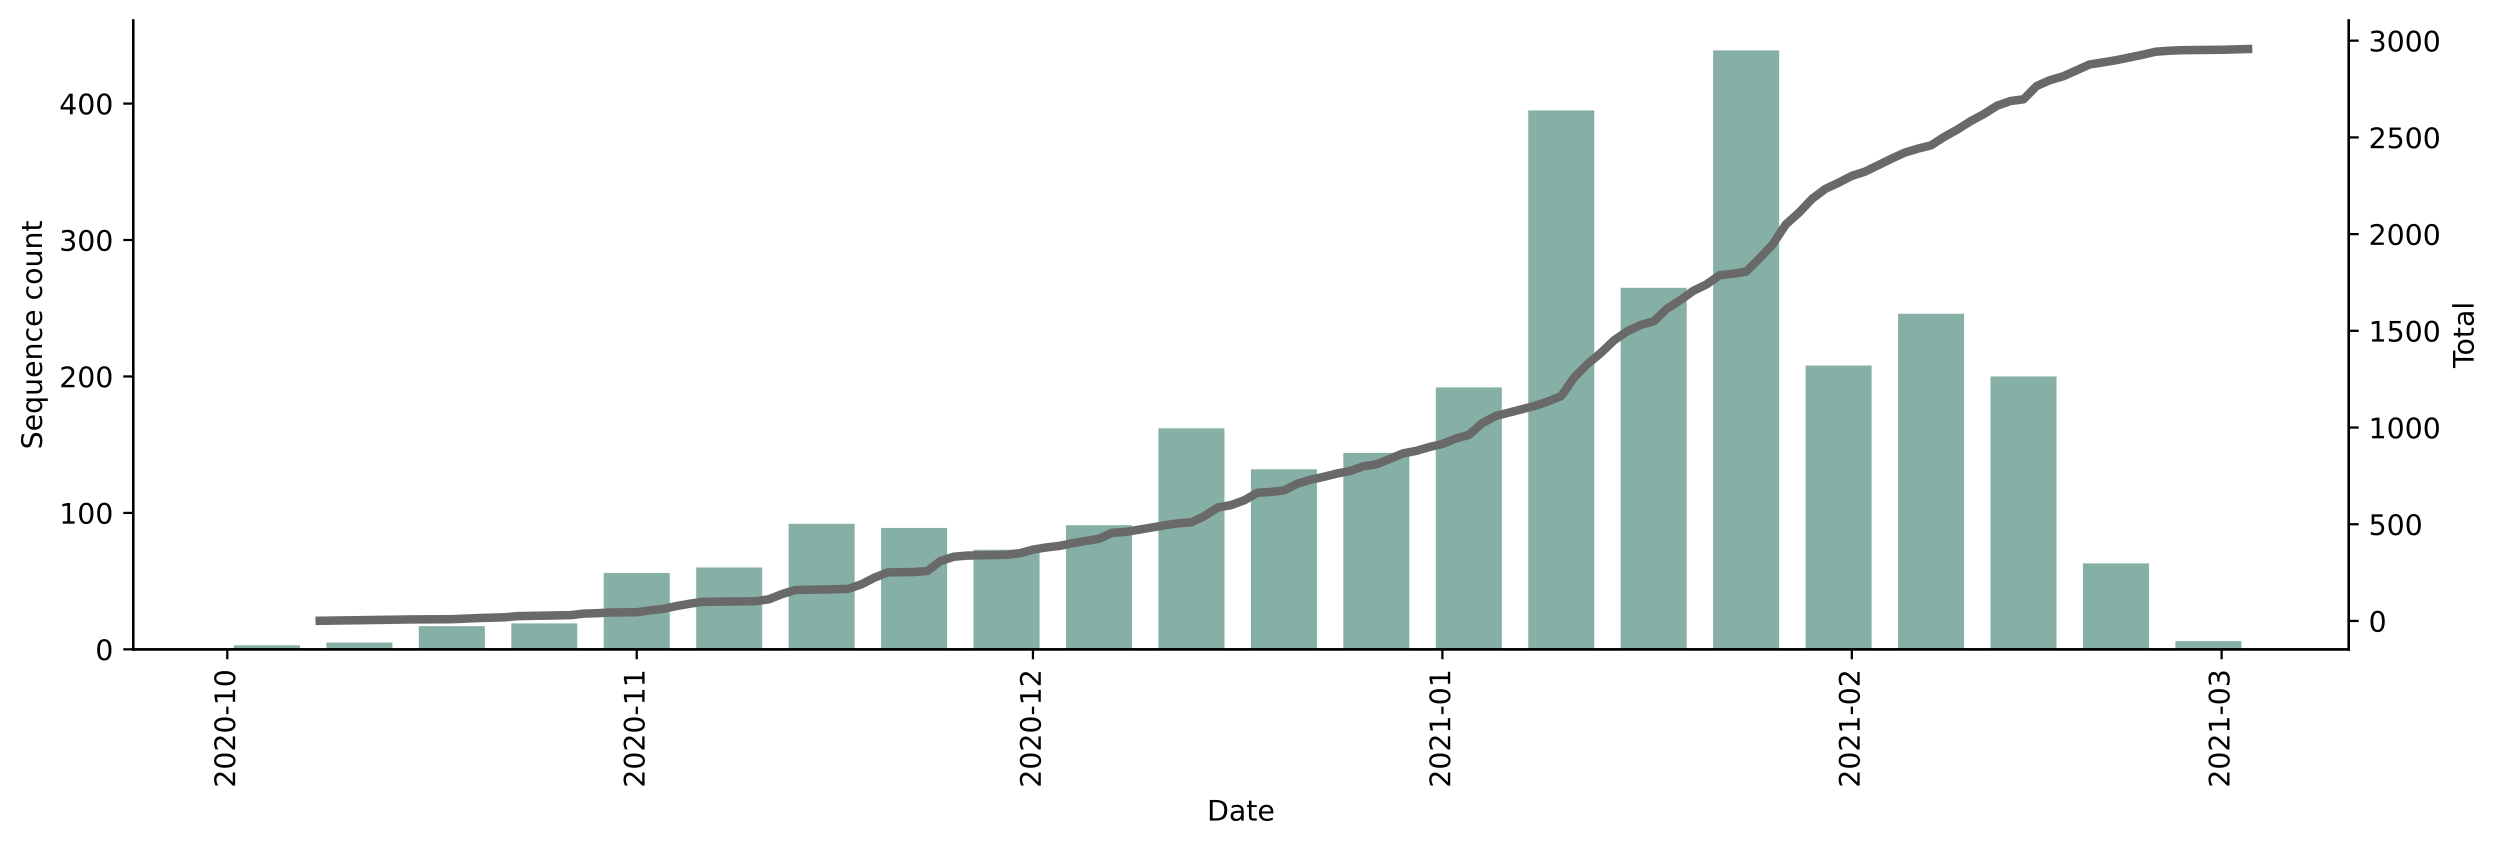
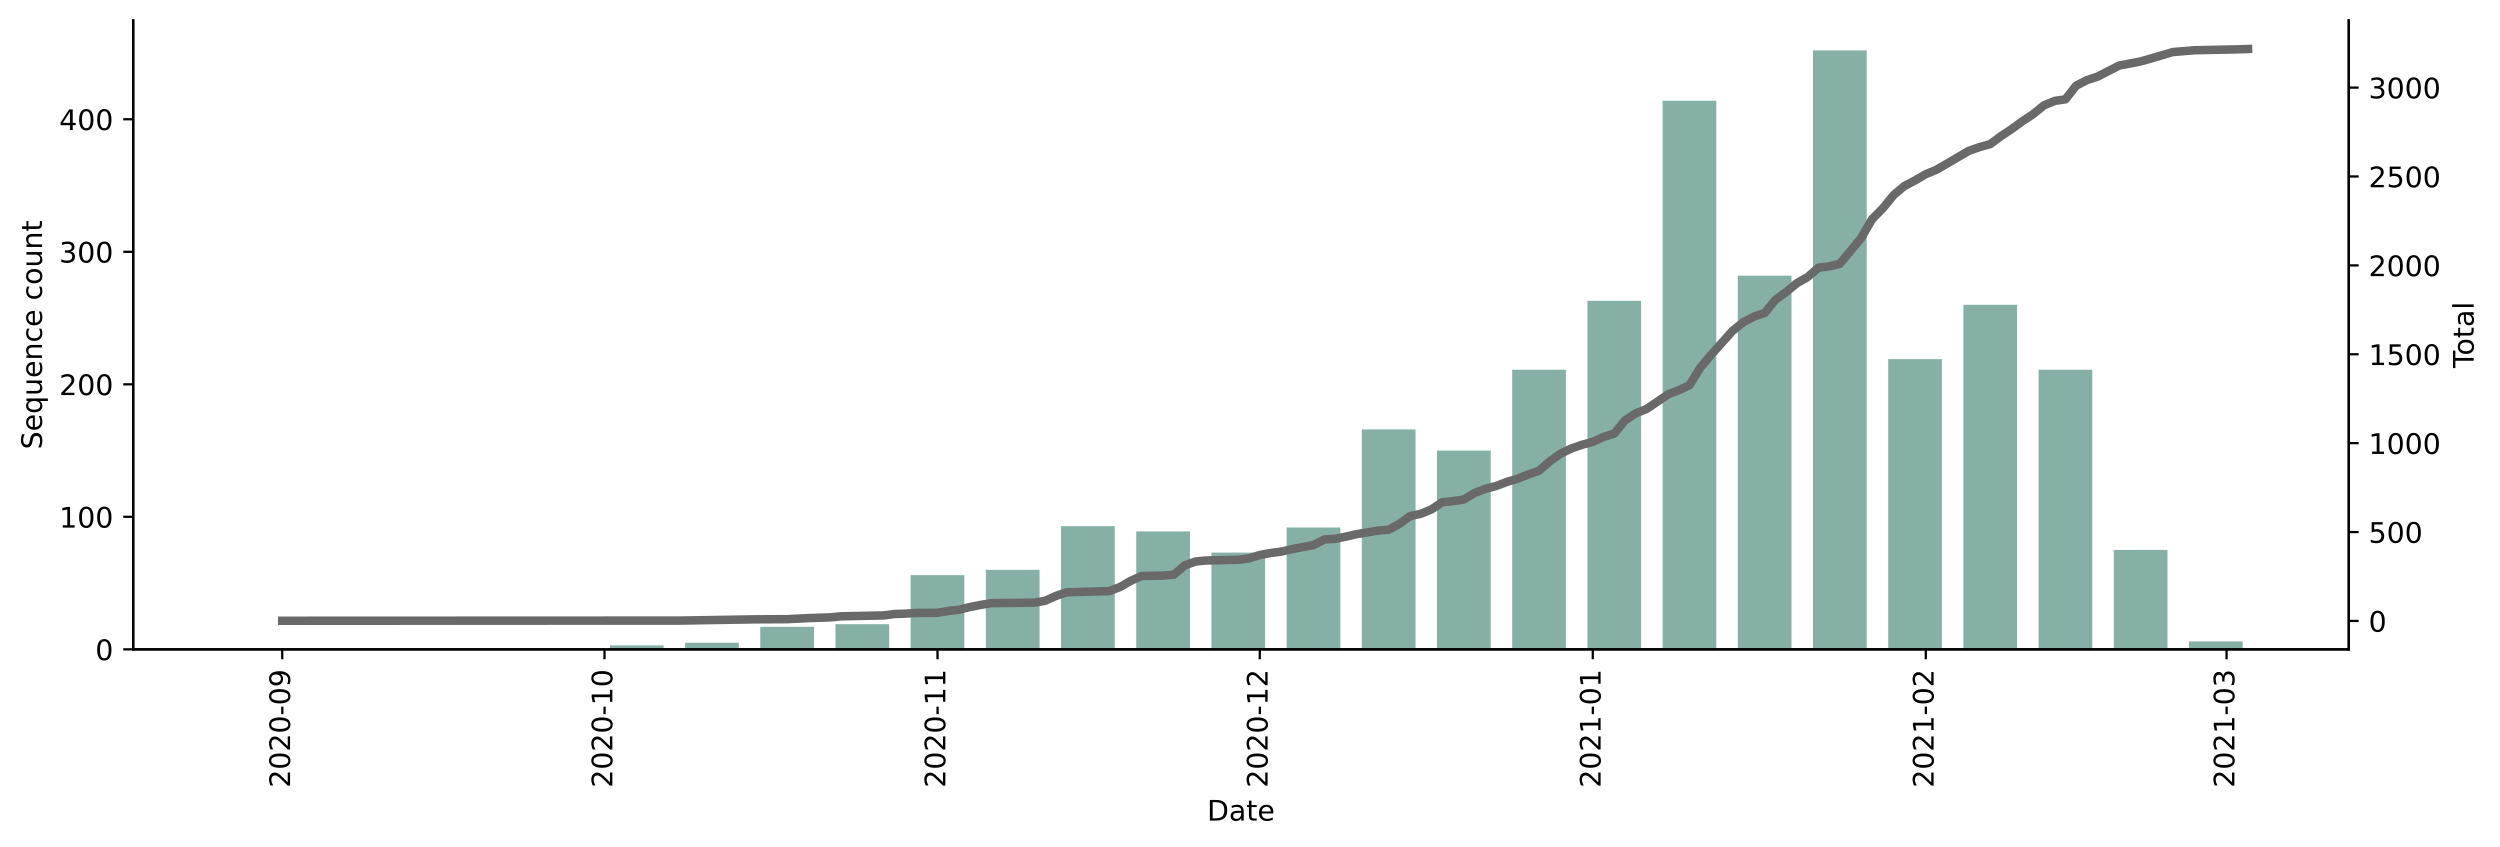
<svg xmlns="http://www.w3.org/2000/svg" xmlns:xlink="http://www.w3.org/1999/xlink" height="298.621pt" version="1.1" viewBox="0 0 881.494 298.621" width="881.494pt">
  <defs>
    <style type="text/css">*{stroke-linecap:butt;stroke-linejoin:round;}</style>
  </defs>
  <g id="figure_1">
    <g id="patch_1">
      <path d="M 0 298.621  L 881.494 298.621  L 881.494 0  L 0 0  z " style="fill:#ffffff;" />
    </g>
    <g id="axes_1">
      <g id="patch_2">
        <path d="M 46.966 228.96  L 828.166 228.96  L 828.166 7.2  L 46.966 7.2  z " style="fill:#ffffff;" />
      </g>
      <g id="patch_3">
-         <path clip-path="url(#p2cea26dd9b)" d="M 82.475 228.96  L 105.759 228.96  L 105.759 227.517  L 82.475 227.517  z " style="fill:#86b0a6;" />
+         <path clip-path="url(#pfc29517800)" d="M 82.475 228.96  L 101.413 228.96  L 101.413 228.493  L 82.475 228.493  z " style="fill:#86b0a6;" />
      </g>
      <g id="patch_4">
-         <path clip-path="url(#p2cea26dd9b)" d="M 115.073 228.96  L 138.358 228.96  L 138.358 226.555  L 115.073 226.555  z " style="fill:#86b0a6;" />
+         <path clip-path="url(#pfc29517800)" d="M 215.042 228.96  L 233.98 228.96  L 233.98 227.558  L 215.042 227.558  z " style="fill:#86b0a6;" />
      </g>
      <g id="patch_5">
-         <path clip-path="url(#p2cea26dd9b)" d="M 147.672 228.96  L 170.956 228.96  L 170.956 220.781  L 147.672 220.781  z " style="fill:#86b0a6;" />
+         <path clip-path="url(#pfc29517800)" d="M 241.555 228.96  L 260.494 228.96  L 260.494 226.624  L 241.555 226.624  z " style="fill:#86b0a6;" />
      </g>
      <g id="patch_6">
-         <path clip-path="url(#p2cea26dd9b)" d="M 180.27 228.96  L 203.555 228.96  L 203.555 219.819  L 180.27 219.819  z " style="fill:#86b0a6;" />
+         <path clip-path="url(#pfc29517800)" d="M 268.069 228.96  L 287.007 228.96  L 287.007 221.017  L 268.069 221.017  z " style="fill:#86b0a6;" />
      </g>
      <g id="patch_7">
-         <path clip-path="url(#p2cea26dd9b)" d="M 212.869 228.96  L 236.153 228.96  L 236.153 202.019  L 212.869 202.019  z " style="fill:#86b0a6;" />
+         <path clip-path="url(#pfc29517800)" d="M 294.582 228.96  L 313.521 228.96  L 313.521 220.082  L 294.582 220.082  z " style="fill:#86b0a6;" />
      </g>
      <g id="patch_8">
-         <path clip-path="url(#p2cea26dd9b)" d="M 245.467 228.96  L 268.752 228.96  L 268.752 200.094  L 245.467 200.094  z " style="fill:#86b0a6;" />
+         <path clip-path="url(#pfc29517800)" d="M 321.096 228.96  L 340.034 228.96  L 340.034 202.794  L 321.096 202.794  z " style="fill:#86b0a6;" />
      </g>
      <g id="patch_9">
-         <path clip-path="url(#p2cea26dd9b)" d="M 278.066 228.96  L 301.35 228.96  L 301.35 184.699  L 278.066 184.699  z " style="fill:#86b0a6;" />
+         <path clip-path="url(#pfc29517800)" d="M 347.609 228.96  L 366.547 228.96  L 366.547 200.925  L 347.609 200.925  z " style="fill:#86b0a6;" />
      </g>
      <g id="patch_10">
-         <path clip-path="url(#p2cea26dd9b)" d="M 310.664 228.96  L 333.949 228.96  L 333.949 186.143  L 310.664 186.143  z " style="fill:#86b0a6;" />
+         <path clip-path="url(#pfc29517800)" d="M 374.123 228.96  L 393.061 228.96  L 393.061 185.505  L 374.123 185.505  z " style="fill:#86b0a6;" />
      </g>
      <g id="patch_11">
-         <path clip-path="url(#p2cea26dd9b)" d="M 343.263 228.96  L 366.547 228.96  L 366.547 193.84  L 343.263 193.84  z " style="fill:#86b0a6;" />
+         <path clip-path="url(#pfc29517800)" d="M 400.636 228.96  L 419.574 228.96  L 419.574 187.374  L 400.636 187.374  z " style="fill:#86b0a6;" />
      </g>
      <g id="patch_12">
-         <path clip-path="url(#p2cea26dd9b)" d="M 375.861 228.96  L 399.146 228.96  L 399.146 185.181  L 375.861 185.181  z " style="fill:#86b0a6;" />
+         <path clip-path="url(#pfc29517800)" d="M 427.15 228.96  L 446.088 228.96  L 446.088 194.85  L 427.15 194.85  z " style="fill:#86b0a6;" />
      </g>
      <g id="patch_13">
-         <path clip-path="url(#p2cea26dd9b)" d="M 408.46 228.96  L 431.744 228.96  L 431.744 151.023  L 408.46 151.023  z " style="fill:#86b0a6;" />
+         <path clip-path="url(#pfc29517800)" d="M 453.663 228.96  L 472.601 228.96  L 472.601 185.972  L 453.663 185.972  z " style="fill:#86b0a6;" />
      </g>
      <g id="patch_14">
-         <path clip-path="url(#p2cea26dd9b)" d="M 441.058 228.96  L 464.343 228.96  L 464.343 165.456  L 441.058 165.456  z " style="fill:#86b0a6;" />
+         <path clip-path="url(#pfc29517800)" d="M 480.177 228.96  L 499.115 228.96  L 499.115 151.395  L 480.177 151.395  z " style="fill:#86b0a6;" />
      </g>
      <g id="patch_15">
-         <path clip-path="url(#p2cea26dd9b)" d="M 473.657 228.96  L 496.941 228.96  L 496.941 159.683  L 473.657 159.683  z " style="fill:#86b0a6;" />
+         <path clip-path="url(#pfc29517800)" d="M 506.69 228.96  L 525.628 228.96  L 525.628 158.872  L 506.69 158.872  z " style="fill:#86b0a6;" />
      </g>
      <g id="patch_16">
-         <path clip-path="url(#p2cea26dd9b)" d="M 506.255 228.96  L 529.54 228.96  L 529.54 136.59  L 506.255 136.59  z " style="fill:#86b0a6;" />
+         <path clip-path="url(#pfc29517800)" d="M 533.203 228.96  L 552.142 228.96  L 552.142 130.369  L 533.203 130.369  z " style="fill:#86b0a6;" />
      </g>
      <g id="patch_17">
-         <path clip-path="url(#p2cea26dd9b)" d="M 538.854 228.96  L 562.139 228.96  L 562.139 38.928  L 538.854 38.928  z " style="fill:#86b0a6;" />
+         <path clip-path="url(#pfc29517800)" d="M 559.717 228.96  L 578.655 228.96  L 578.655 106.072  L 559.717 106.072  z " style="fill:#86b0a6;" />
      </g>
      <g id="patch_18">
-         <path clip-path="url(#p2cea26dd9b)" d="M 571.452 228.96  L 594.737 228.96  L 594.737 101.47  L 571.452 101.47  z " style="fill:#86b0a6;" />
+         <path clip-path="url(#pfc29517800)" d="M 586.23 228.96  L 605.169 228.96  L 605.169 35.516  L 586.23 35.516  z " style="fill:#86b0a6;" />
      </g>
      <g id="patch_19">
-         <path clip-path="url(#p2cea26dd9b)" d="M 604.051 228.96  L 627.336 228.96  L 627.336 17.76  L 604.051 17.76  z " style="fill:#86b0a6;" />
+         <path clip-path="url(#pfc29517800)" d="M 612.744 228.96  L 631.682 228.96  L 631.682 97.194  L 612.744 97.194  z " style="fill:#86b0a6;" />
      </g>
      <g id="patch_20">
-         <path clip-path="url(#p2cea26dd9b)" d="M 636.649 228.96  L 659.934 228.96  L 659.934 128.893  L 636.649 128.893  z " style="fill:#86b0a6;" />
+         <path clip-path="url(#pfc29517800)" d="M 639.257 228.96  L 658.195 228.96  L 658.195 17.76  L 639.257 17.76  z " style="fill:#86b0a6;" />
      </g>
      <g id="patch_21">
-         <path clip-path="url(#p2cea26dd9b)" d="M 669.248 228.96  L 692.533 228.96  L 692.533 110.611  L 669.248 110.611  z " style="fill:#86b0a6;" />
+         <path clip-path="url(#pfc29517800)" d="M 665.771 228.96  L 684.709 228.96  L 684.709 126.631  L 665.771 126.631  z " style="fill:#86b0a6;" />
      </g>
      <g id="patch_22">
-         <path clip-path="url(#p2cea26dd9b)" d="M 701.846 228.96  L 725.131 228.96  L 725.131 132.741  L 701.846 132.741  z " style="fill:#86b0a6;" />
+         <path clip-path="url(#pfc29517800)" d="M 692.284 228.96  L 711.222 228.96  L 711.222 107.473  L 692.284 107.473  z " style="fill:#86b0a6;" />
      </g>
      <g id="patch_23">
-         <path clip-path="url(#p2cea26dd9b)" d="M 734.445 228.96  L 757.73 228.96  L 757.73 198.651  L 734.445 198.651  z " style="fill:#86b0a6;" />
+         <path clip-path="url(#pfc29517800)" d="M 718.798 228.96  L 737.736 228.96  L 737.736 130.369  L 718.798 130.369  z " style="fill:#86b0a6;" />
      </g>
      <g id="patch_24">
-         <path clip-path="url(#p2cea26dd9b)" d="M 767.043 228.96  L 790.328 228.96  L 790.328 226.073  L 767.043 226.073  z " style="fill:#86b0a6;" />
+         <path clip-path="url(#pfc29517800)" d="M 745.311 228.96  L 764.249 228.96  L 764.249 193.916  L 745.311 193.916  z " style="fill:#86b0a6;" />
+       </g>
+       <g id="patch_25">
+         <path clip-path="url(#pfc29517800)" d="M 771.825 228.96  L 790.763 228.96  L 790.763 226.156  L 771.825 226.156  z " style="fill:#86b0a6;" />
      </g>
      <g id="matplotlib.axis_1">
        <g id="xtick_1">
          <g id="line2d_1">
            <defs>
-               <path d="M 0 0  L 0 3.5  " id="m296ecd35cb" style="stroke:#000000;stroke-width:0.8;" />
-             </defs>
-             <g>
-               <use style="stroke:#000000;stroke-width:0.8;" x="80.146" xlink:href="#m296ecd35cb" y="228.96" />
+               <path d="M 0 0  L 0 3.5  " id="ma2f8e80aa5" style="stroke:#000000;stroke-width:0.8;" />
+             </defs>
+             <g>
+               <use style="stroke:#000000;stroke-width:0.8;" x="99.519" xlink:href="#ma2f8e80aa5" y="228.96" />
            </g>
          </g>
          <g id="text_1">
-             <g transform="translate(82.90563 277.7428)rotate(-90)scale(0.1 -0.1)">
+             <g transform="translate(102.2785 277.7428)rotate(-90)scale(0.1 -0.1)">
              <defs>
                <path d="M 19.188 8.297  L 53.609 8.297  L 53.609 0  L 7.328 0  L 7.328 8.297  Q 12.938 14.109 22.625 23.891  Q 32.328 33.688 34.812 36.531  Q 39.547 41.844 41.422 45.531  Q 43.312 49.219 43.312 52.781  Q 43.312 58.594 39.234 62.25  Q 35.156 65.922 28.609 65.922  Q 23.969 65.922 18.812 64.312  Q 13.672 62.703 7.812 59.422  L 7.812 69.391  Q 13.766 71.781 18.938 73  Q 24.125 74.219 28.422 74.219  Q 39.75 74.219 46.484 68.547  Q 53.219 62.891 53.219 53.422  Q 53.219 48.922 51.531 44.891  Q 49.859 40.875 45.406 35.406  Q 44.188 33.984 37.641 27.219  Q 31.109 20.453 19.188 8.297  z " id="DejaVuSans-50" />
                <path d="M 31.781 66.406  Q 24.172 66.406 20.328 58.906  Q 16.5 51.422 16.5 36.375  Q 16.5 21.391 20.328 13.891  Q 24.172 6.391 31.781 6.391  Q 39.453 6.391 43.281 13.891  Q 47.125 21.391 47.125 36.375  Q 47.125 51.422 43.281 58.906  Q 39.453 66.406 31.781 66.406  z M 31.781 74.219  Q 44.047 74.219 50.516 64.516  Q 56.984 54.828 56.984 36.375  Q 56.984 17.969 50.516 8.266  Q 44.047 -1.422 31.781 -1.422  Q 19.531 -1.422 13.062 8.266  Q 6.594 17.969 6.594 36.375  Q 6.594 54.828 13.062 64.516  Q 19.531 74.219 31.781 74.219  z " id="DejaVuSans-48" />
                <path d="M 4.891 31.391  L 31.203 31.391  L 31.203 23.391  L 4.891 23.391  z " id="DejaVuSans-45" />
+                 <path d="M 10.984 1.516  L 10.984 10.5  Q 14.703 8.734 18.5 7.812  Q 22.312 6.891 25.984 6.891  Q 35.75 6.891 40.891 13.453  Q 46.047 20.016 46.781 33.406  Q 43.953 29.203 39.594 26.953  Q 35.25 24.703 29.984 24.703  Q 19.047 24.703 12.672 31.312  Q 6.297 37.938 6.297 49.422  Q 6.297 60.641 12.938 67.422  Q 19.578 74.219 30.609 74.219  Q 43.266 74.219 49.922 64.516  Q 56.594 54.828 56.594 36.375  Q 56.594 19.141 48.406 8.859  Q 40.234 -1.422 26.422 -1.422  Q 22.703 -1.422 18.891 -0.688  Q 15.094 0.047 10.984 1.516  z M 30.609 32.422  Q 37.25 32.422 41.125 36.953  Q 45.016 41.5 45.016 49.422  Q 45.016 57.281 41.125 61.844  Q 37.25 66.406 30.609 66.406  Q 23.969 66.406 20.094 61.844  Q 16.219 57.281 16.219 49.422  Q 16.219 41.5 20.094 36.953  Q 23.969 32.422 30.609 32.422  z " id="DejaVuSans-57" />
+               </defs>
+               <use xlink:href="#DejaVuSans-50" />
+               <use x="63.623" xlink:href="#DejaVuSans-48" />
+               <use x="127.246" xlink:href="#DejaVuSans-50" />
+               <use x="190.869" xlink:href="#DejaVuSans-48" />
+               <use x="254.492" xlink:href="#DejaVuSans-45" />
+               <use x="290.576" xlink:href="#DejaVuSans-48" />
+               <use x="354.199" xlink:href="#DejaVuSans-57" />
+             </g>
+           </g>
+         </g>
+         <g id="xtick_2">
+           <g id="line2d_2">
+             <g>
+               <use style="stroke:#000000;stroke-width:0.8;" x="213.148" xlink:href="#ma2f8e80aa5" y="228.96" />
+             </g>
+           </g>
+           <g id="text_2">
+             <g transform="translate(215.9075 277.7428)rotate(-90)scale(0.1 -0.1)">
+               <defs>
                <path d="M 12.406 8.297  L 28.516 8.297  L 28.516 63.922  L 10.984 60.406  L 10.984 69.391  L 28.422 72.906  L 38.281 72.906  L 38.281 8.297  L 54.391 8.297  L 54.391 0  L 12.406 0  z " id="DejaVuSans-49" />
              </defs>
              <use xlink:href="#DejaVuSans-50" />
              <use x="63.623" xlink:href="#DejaVuSans-48" />
              <use x="127.246" xlink:href="#DejaVuSans-50" />
              <use x="190.869" xlink:href="#DejaVuSans-48" />
              <use x="254.492" xlink:href="#DejaVuSans-45" />
              <use x="290.576" xlink:href="#DejaVuSans-49" />
              <use x="354.199" xlink:href="#DejaVuSans-48" />
            </g>
          </g>
        </g>
-         <g id="xtick_2">
-           <g id="line2d_2">
-             <g>
-               <use style="stroke:#000000;stroke-width:0.8;" x="224.511" xlink:href="#m296ecd35cb" y="228.96" />
-             </g>
-           </g>
-           <g id="text_2">
-             <g transform="translate(227.2705 277.7428)rotate(-90)scale(0.1 -0.1)">
+         <g id="xtick_3">
+           <g id="line2d_3">
+             <g>
+               <use style="stroke:#000000;stroke-width:0.8;" x="330.565" xlink:href="#ma2f8e80aa5" y="228.96" />
+             </g>
+           </g>
+           <g id="text_3">
+             <g transform="translate(333.3243 277.7428)rotate(-90)scale(0.1 -0.1)">
              <use xlink:href="#DejaVuSans-50" />
              <use x="63.623" xlink:href="#DejaVuSans-48" />
              <use x="127.246" xlink:href="#DejaVuSans-50" />
              <use x="190.869" xlink:href="#DejaVuSans-48" />
              <use x="254.492" xlink:href="#DejaVuSans-45" />
              <use x="290.576" xlink:href="#DejaVuSans-49" />
              <use x="354.199" xlink:href="#DejaVuSans-49" />
            </g>
          </g>
        </g>
-         <g id="xtick_3">
-           <g id="line2d_3">
-             <g>
-               <use style="stroke:#000000;stroke-width:0.8;" x="364.219" xlink:href="#m296ecd35cb" y="228.96" />
-             </g>
-           </g>
-           <g id="text_3">
-             <g transform="translate(366.9784 277.7428)rotate(-90)scale(0.1 -0.1)">
+         <g id="xtick_4">
+           <g id="line2d_4">
+             <g>
+               <use style="stroke:#000000;stroke-width:0.8;" x="444.194" xlink:href="#ma2f8e80aa5" y="228.96" />
+             </g>
+           </g>
+           <g id="text_4">
+             <g transform="translate(446.9534 277.7428)rotate(-90)scale(0.1 -0.1)">
              <use xlink:href="#DejaVuSans-50" />
              <use x="63.623" xlink:href="#DejaVuSans-48" />
              <use x="127.246" xlink:href="#DejaVuSans-50" />
              <use x="190.869" xlink:href="#DejaVuSans-48" />
              <use x="254.492" xlink:href="#DejaVuSans-45" />
              <use x="290.576" xlink:href="#DejaVuSans-49" />
              <use x="354.199" xlink:href="#DejaVuSans-50" />
            </g>
          </g>
        </g>
-         <g id="xtick_4">
-           <g id="line2d_4">
-             <g>
-               <use style="stroke:#000000;stroke-width:0.8;" x="508.584" xlink:href="#m296ecd35cb" y="228.96" />
-             </g>
-           </g>
-           <g id="text_4">
-             <g transform="translate(511.3432 277.7428)rotate(-90)scale(0.1 -0.1)">
+         <g id="xtick_5">
+           <g id="line2d_5">
+             <g>
+               <use style="stroke:#000000;stroke-width:0.8;" x="561.611" xlink:href="#ma2f8e80aa5" y="228.96" />
+             </g>
+           </g>
+           <g id="text_5">
+             <g transform="translate(564.3701 277.7428)rotate(-90)scale(0.1 -0.1)">
              <use xlink:href="#DejaVuSans-50" />
              <use x="63.623" xlink:href="#DejaVuSans-48" />
              <use x="127.246" xlink:href="#DejaVuSans-50" />
              <use x="190.869" xlink:href="#DejaVuSans-49" />
              <use x="254.492" xlink:href="#DejaVuSans-45" />
              <use x="290.576" xlink:href="#DejaVuSans-48" />
              <use x="354.199" xlink:href="#DejaVuSans-49" />
            </g>
          </g>
        </g>
-         <g id="xtick_5">
-           <g id="line2d_5">
-             <g>
-               <use style="stroke:#000000;stroke-width:0.8;" x="652.949" xlink:href="#m296ecd35cb" y="228.96" />
-             </g>
-           </g>
-           <g id="text_5">
-             <g transform="translate(655.708 277.7428)rotate(-90)scale(0.1 -0.1)">
+         <g id="xtick_6">
+           <g id="line2d_6">
+             <g>
+               <use style="stroke:#000000;stroke-width:0.8;" x="679.027" xlink:href="#ma2f8e80aa5" y="228.96" />
+             </g>
+           </g>
+           <g id="text_6">
+             <g transform="translate(681.7868 277.7428)rotate(-90)scale(0.1 -0.1)">
              <use xlink:href="#DejaVuSans-50" />
              <use x="63.623" xlink:href="#DejaVuSans-48" />
              <use x="127.246" xlink:href="#DejaVuSans-50" />
              <use x="190.869" xlink:href="#DejaVuSans-49" />
              <use x="254.492" xlink:href="#DejaVuSans-45" />
              <use x="290.576" xlink:href="#DejaVuSans-48" />
              <use x="354.199" xlink:href="#DejaVuSans-50" />
            </g>
          </g>
        </g>
-         <g id="xtick_6">
-           <g id="line2d_6">
-             <g>
-               <use style="stroke:#000000;stroke-width:0.8;" x="783.343" xlink:href="#m296ecd35cb" y="228.96" />
-             </g>
-           </g>
-           <g id="text_6">
-             <g transform="translate(786.102 277.7428)rotate(-90)scale(0.1 -0.1)">
+         <g id="xtick_7">
+           <g id="line2d_7">
+             <g>
+               <use style="stroke:#000000;stroke-width:0.8;" x="785.081" xlink:href="#ma2f8e80aa5" y="228.96" />
+             </g>
+           </g>
+           <g id="text_7">
+             <g transform="translate(787.8406 277.7428)rotate(-90)scale(0.1 -0.1)">
              <defs>
                <path d="M 40.578 39.312  Q 47.656 37.797 51.625 33  Q 55.609 28.219 55.609 21.188  Q 55.609 10.406 48.188 4.484  Q 40.766 -1.422 27.094 -1.422  Q 22.516 -1.422 17.656 -0.516  Q 12.797 0.391 7.625 2.203  L 7.625 11.719  Q 11.719 9.328 16.594 8.109  Q 21.484 6.891 26.812 6.891  Q 36.078 6.891 40.938 10.547  Q 45.797 14.203 45.797 21.188  Q 45.797 27.641 41.281 31.266  Q 36.766 34.906 28.719 34.906  L 20.219 34.906  L 20.219 43.016  L 29.109 43.016  Q 36.375 43.016 40.234 45.922  Q 44.094 48.828 44.094 54.297  Q 44.094 59.906 40.109 62.906  Q 36.141 65.922 28.719 65.922  Q 24.656 65.922 20.016 65.031  Q 15.375 64.156 9.812 62.312  L 9.812 71.094  Q 15.438 72.656 20.344 73.438  Q 25.25 74.219 29.594 74.219  Q 40.828 74.219 47.359 69.109  Q 53.906 64.016 53.906 55.328  Q 53.906 49.266 50.438 45.094  Q 46.969 40.922 40.578 39.312  z " id="DejaVuSans-51" />
              </defs>
              <use xlink:href="#DejaVuSans-50" />
              <use x="63.623" xlink:href="#DejaVuSans-48" />
              <use x="127.246" xlink:href="#DejaVuSans-50" />
              <use x="190.869" xlink:href="#DejaVuSans-49" />
              <use x="254.492" xlink:href="#DejaVuSans-45" />
              <use x="290.576" xlink:href="#DejaVuSans-48" />
              <use x="354.199" xlink:href="#DejaVuSans-51" />
            </g>
          </g>
        </g>
-         <g id="text_7">
+         <g id="text_8">
          <g transform="translate(425.6148 289.3413)scale(0.1 -0.1)">
            <defs>
              <path d="M 19.672 64.797  L 19.672 8.109  L 31.594 8.109  Q 46.688 8.109 53.688 14.938  Q 60.688 21.781 60.688 36.531  Q 60.688 51.172 53.688 57.984  Q 46.688 64.797 31.594 64.797  z M 9.812 72.906  L 30.078 72.906  Q 51.266 72.906 61.172 64.094  Q 71.094 55.281 71.094 36.531  Q 71.094 17.672 61.125 8.828  Q 51.172 0 30.078 0  L 9.812 0  z " id="DejaVuSans-68" />
              <path d="M 34.281 27.484  Q 23.391 27.484 19.188 25  Q 14.984 22.516 14.984 16.5  Q 14.984 11.719 18.141 8.906  Q 21.297 6.109 26.703 6.109  Q 34.188 6.109 38.703 11.406  Q 43.219 16.703 43.219 25.484  L 43.219 27.484  z M 52.203 31.203  L 52.203 0  L 43.219 0  L 43.219 8.297  Q 40.141 3.328 35.547 0.953  Q 30.953 -1.422 24.312 -1.422  Q 15.922 -1.422 10.953 3.297  Q 6 8.016 6 15.922  Q 6 25.141 12.172 29.828  Q 18.359 34.516 30.609 34.516  L 43.219 34.516  L 43.219 35.406  Q 43.219 41.609 39.141 45  Q 35.062 48.391 27.688 48.391  Q 23 48.391 18.547 47.266  Q 14.109 46.141 10.016 43.891  L 10.016 52.203  Q 14.938 54.109 19.578 55.047  Q 24.219 56 28.609 56  Q 40.484 56 46.344 49.844  Q 52.203 43.703 52.203 31.203  z " id="DejaVuSans-97" />
              <path d="M 18.312 70.219  L 18.312 54.688  L 36.812 54.688  L 36.812 47.703  L 18.312 47.703  L 18.312 18.016  Q 18.312 11.328 20.141 9.422  Q 21.969 7.516 27.594 7.516  L 36.812 7.516  L 36.812 0  L 27.594 0  Q 17.188 0 13.234 3.875  Q 9.281 7.766 9.281 18.016  L 9.281 47.703  L 2.688 47.703  L 2.688 54.688  L 9.281 54.688  L 9.281 70.219  z " id="DejaVuSans-116" />
              <path d="M 56.203 29.594  L 56.203 25.203  L 14.891 25.203  Q 15.484 15.922 20.484 11.062  Q 25.484 6.203 34.422 6.203  Q 39.594 6.203 44.453 7.469  Q 49.312 8.734 54.109 11.281  L 54.109 2.781  Q 49.266 0.734 44.188 -0.344  Q 39.109 -1.422 33.891 -1.422  Q 20.797 -1.422 13.156 6.188  Q 5.516 13.812 5.516 26.812  Q 5.516 40.234 12.766 48.109  Q 20.016 56 32.328 56  Q 43.359 56 49.781 48.891  Q 56.203 41.797 56.203 29.594  z M 47.219 32.234  Q 47.125 39.594 43.094 43.984  Q 39.062 48.391 32.422 48.391  Q 24.906 48.391 20.391 44.141  Q 15.875 39.891 15.188 32.172  z " id="DejaVuSans-101" />
            </defs>
            <use xlink:href="#DejaVuSans-68" />
            <use x="77.002" xlink:href="#DejaVuSans-97" />
            <use x="138.281" xlink:href="#DejaVuSans-116" />
            <use x="177.49" xlink:href="#DejaVuSans-101" />
          </g>
        </g>
      </g>
      <g id="matplotlib.axis_2">
        <g id="ytick_1">
-           <g id="line2d_7">
-             <defs>
-               <path d="M 0 0  L -3.5 0  " id="mf871fe672c" style="stroke:#000000;stroke-width:0.8;" />
-             </defs>
-             <g>
-               <use style="stroke:#000000;stroke-width:0.8;" x="46.966" xlink:href="#mf871fe672c" y="228.96" />
-             </g>
-           </g>
-           <g id="text_8">
+           <g id="line2d_8">
+             <defs>
+               <path d="M 0 0  L -3.5 0  " id="m01016711c7" style="stroke:#000000;stroke-width:0.8;" />
+             </defs>
+             <g>
+               <use style="stroke:#000000;stroke-width:0.8;" x="46.966" xlink:href="#m01016711c7" y="228.96" />
+             </g>
+           </g>
+           <g id="text_9">
            <g transform="translate(33.60312 232.7592)scale(0.1 -0.1)">
              <use xlink:href="#DejaVuSans-48" />
            </g>
          </g>
        </g>
        <g id="ytick_2">
-           <g id="line2d_8">
-             <g>
-               <use style="stroke:#000000;stroke-width:0.8;" x="46.966" xlink:href="#mf871fe672c" y="180.851" />
-             </g>
-           </g>
-           <g id="text_9">
-             <g transform="translate(20.87813 184.6499)scale(0.1 -0.1)">
+           <g id="line2d_9">
+             <g>
+               <use style="stroke:#000000;stroke-width:0.8;" x="46.966" xlink:href="#m01016711c7" y="182.234" />
+             </g>
+           </g>
+           <g id="text_10">
+             <g transform="translate(20.87813 186.0336)scale(0.1 -0.1)">
              <use xlink:href="#DejaVuSans-49" />
              <use x="63.623" xlink:href="#DejaVuSans-48" />
              <use x="127.246" xlink:href="#DejaVuSans-48" />
            </g>
          </g>
        </g>
        <g id="ytick_3">
-           <g id="line2d_9">
-             <g>
-               <use style="stroke:#000000;stroke-width:0.8;" x="46.966" xlink:href="#mf871fe672c" y="132.741" />
-             </g>
-           </g>
-           <g id="text_10">
-             <g transform="translate(20.87813 136.5405)scale(0.1 -0.1)">
+           <g id="line2d_10">
+             <g>
+               <use style="stroke:#000000;stroke-width:0.8;" x="46.966" xlink:href="#m01016711c7" y="135.509" />
+             </g>
+           </g>
+           <g id="text_11">
+             <g transform="translate(20.87813 139.3079)scale(0.1 -0.1)">
              <use xlink:href="#DejaVuSans-50" />
              <use x="63.623" xlink:href="#DejaVuSans-48" />
              <use x="127.246" xlink:href="#DejaVuSans-48" />
            </g>
          </g>
        </g>
        <g id="ytick_4">
-           <g id="line2d_10">
-             <g>
-               <use style="stroke:#000000;stroke-width:0.8;" x="46.966" xlink:href="#mf871fe672c" y="84.632" />
-             </g>
-           </g>
-           <g id="text_11">
-             <g transform="translate(20.87813 88.4312)scale(0.1 -0.1)">
+           <g id="line2d_11">
+             <g>
+               <use style="stroke:#000000;stroke-width:0.8;" x="46.966" xlink:href="#m01016711c7" y="88.783" />
+             </g>
+           </g>
+           <g id="text_12">
+             <g transform="translate(20.87813 92.58223)scale(0.1 -0.1)">
              <use xlink:href="#DejaVuSans-51" />
              <use x="63.623" xlink:href="#DejaVuSans-48" />
              <use x="127.246" xlink:href="#DejaVuSans-48" />
            </g>
          </g>
        </g>
        <g id="ytick_5">
-           <g id="line2d_11">
-             <g>
-               <use style="stroke:#000000;stroke-width:0.8;" x="46.966" xlink:href="#mf871fe672c" y="36.523" />
-             </g>
-           </g>
-           <g id="text_12">
-             <g transform="translate(20.87813 40.32186)scale(0.1 -0.1)">
+           <g id="line2d_12">
+             <g>
+               <use style="stroke:#000000;stroke-width:0.8;" x="46.966" xlink:href="#m01016711c7" y="42.057" />
+             </g>
+           </g>
+           <g id="text_13">
+             <g transform="translate(20.87813 45.85656)scale(0.1 -0.1)">
              <defs>
                <path d="M 37.797 64.312  L 12.891 25.391  L 37.797 25.391  z M 35.203 72.906  L 47.609 72.906  L 47.609 25.391  L 58.016 25.391  L 58.016 17.188  L 47.609 17.188  L 47.609 0  L 37.797 0  L 37.797 17.188  L 4.891 17.188  L 4.891 26.703  z " id="DejaVuSans-52" />
              </defs>
              <use xlink:href="#DejaVuSans-52" />
              <use x="63.623" xlink:href="#DejaVuSans-48" />
              <use x="127.246" xlink:href="#DejaVuSans-48" />
            </g>
          </g>
        </g>
-         <g id="text_13">
+         <g id="text_14">
          <g transform="translate(14.79844 158.4402)rotate(-90)scale(0.1 -0.1)">
            <defs>
              <path d="M 53.516 70.516  L 53.516 60.891  Q 47.906 63.578 42.922 64.891  Q 37.938 66.219 33.297 66.219  Q 25.25 66.219 20.875 63.094  Q 16.5 59.969 16.5 54.203  Q 16.5 49.359 19.406 46.891  Q 22.312 44.438 30.422 42.922  L 36.375 41.703  Q 47.406 39.594 52.656 34.297  Q 57.906 29 57.906 20.125  Q 57.906 9.516 50.797 4.047  Q 43.703 -1.422 29.984 -1.422  Q 24.812 -1.422 18.969 -0.25  Q 13.141 0.922 6.891 3.219  L 6.891 13.375  Q 12.891 10.016 18.656 8.297  Q 24.422 6.594 29.984 6.594  Q 38.422 6.594 43.016 9.906  Q 47.609 13.234 47.609 19.391  Q 47.609 24.75 44.312 27.781  Q 41.016 30.812 33.5 32.328  L 27.484 33.5  Q 16.453 35.688 11.516 40.375  Q 6.594 45.062 6.594 53.422  Q 6.594 63.094 13.406 68.656  Q 20.219 74.219 32.172 74.219  Q 37.312 74.219 42.625 73.281  Q 47.953 72.359 53.516 70.516  z " id="DejaVuSans-83" />
              <path d="M 14.797 27.297  Q 14.797 17.391 18.875 11.75  Q 22.953 6.109 30.078 6.109  Q 37.203 6.109 41.297 11.75  Q 45.406 17.391 45.406 27.297  Q 45.406 37.203 41.297 42.844  Q 37.203 48.484 30.078 48.484  Q 22.953 48.484 18.875 42.844  Q 14.797 37.203 14.797 27.297  z M 45.406 8.203  Q 42.578 3.328 38.25 0.953  Q 33.938 -1.422 27.875 -1.422  Q 17.969 -1.422 11.734 6.484  Q 5.516 14.406 5.516 27.297  Q 5.516 40.188 11.734 48.094  Q 17.969 56 27.875 56  Q 33.938 56 38.25 53.625  Q 42.578 51.266 45.406 46.391  L 45.406 54.688  L 54.391 54.688  L 54.391 -20.797  L 45.406 -20.797  z " id="DejaVuSans-113" />
              <path d="M 8.5 21.578  L 8.5 54.688  L 17.484 54.688  L 17.484 21.922  Q 17.484 14.156 20.5 10.266  Q 23.531 6.391 29.594 6.391  Q 36.859 6.391 41.078 11.031  Q 45.312 15.672 45.312 23.688  L 45.312 54.688  L 54.297 54.688  L 54.297 0  L 45.312 0  L 45.312 8.406  Q 42.047 3.422 37.719 1  Q 33.406 -1.422 27.688 -1.422  Q 18.266 -1.422 13.375 4.438  Q 8.5 10.297 8.5 21.578  z M 31.109 56  z " id="DejaVuSans-117" />
              <path d="M 54.891 33.016  L 54.891 0  L 45.906 0  L 45.906 32.719  Q 45.906 40.484 42.875 44.328  Q 39.844 48.188 33.797 48.188  Q 26.516 48.188 22.312 43.547  Q 18.109 38.922 18.109 30.906  L 18.109 0  L 9.078 0  L 9.078 54.688  L 18.109 54.688  L 18.109 46.188  Q 21.344 51.125 25.703 53.562  Q 30.078 56 35.797 56  Q 45.219 56 50.047 50.172  Q 54.891 44.344 54.891 33.016  z " id="DejaVuSans-110" />
              <path d="M 48.781 52.594  L 48.781 44.188  Q 44.969 46.297 41.141 47.344  Q 37.312 48.391 33.406 48.391  Q 24.656 48.391 19.812 42.844  Q 14.984 37.312 14.984 27.297  Q 14.984 17.281 19.812 11.734  Q 24.656 6.203 33.406 6.203  Q 37.312 6.203 41.141 7.25  Q 44.969 8.297 48.781 10.406  L 48.781 2.094  Q 45.016 0.344 40.984 -0.531  Q 36.969 -1.422 32.422 -1.422  Q 20.062 -1.422 12.781 6.344  Q 5.516 14.109 5.516 27.297  Q 5.516 40.672 12.859 48.328  Q 20.219 56 33.016 56  Q 37.156 56 41.109 55.141  Q 45.062 54.297 48.781 52.594  z " id="DejaVuSans-99" />
              <path id="DejaVuSans-32" />
              <path d="M 30.609 48.391  Q 23.391 48.391 19.188 42.75  Q 14.984 37.109 14.984 27.297  Q 14.984 17.484 19.156 11.844  Q 23.344 6.203 30.609 6.203  Q 37.797 6.203 41.984 11.859  Q 46.188 17.531 46.188 27.297  Q 46.188 37.016 41.984 42.703  Q 37.797 48.391 30.609 48.391  z M 30.609 56  Q 42.328 56 49.016 48.375  Q 55.719 40.766 55.719 27.297  Q 55.719 13.875 49.016 6.219  Q 42.328 -1.422 30.609 -1.422  Q 18.844 -1.422 12.172 6.219  Q 5.516 13.875 5.516 27.297  Q 5.516 40.766 12.172 48.375  Q 18.844 56 30.609 56  z " id="DejaVuSans-111" />
            </defs>
            <use xlink:href="#DejaVuSans-83" />
            <use x="63.477" xlink:href="#DejaVuSans-101" />
            <use x="125" xlink:href="#DejaVuSans-113" />
            <use x="188.477" xlink:href="#DejaVuSans-117" />
            <use x="251.855" xlink:href="#DejaVuSans-101" />
            <use x="313.379" xlink:href="#DejaVuSans-110" />
            <use x="376.758" xlink:href="#DejaVuSans-99" />
            <use x="431.738" xlink:href="#DejaVuSans-101" />
            <use x="493.262" xlink:href="#DejaVuSans-32" />
            <use x="525.049" xlink:href="#DejaVuSans-99" />
            <use x="580.029" xlink:href="#DejaVuSans-111" />
            <use x="641.211" xlink:href="#DejaVuSans-117" />
            <use x="704.59" xlink:href="#DejaVuSans-110" />
            <use x="767.969" xlink:href="#DejaVuSans-116" />
          </g>
        </g>
      </g>
-       <g id="patch_25">
+       <g id="patch_26">
        <path d="M 46.966 228.96  L 46.966 7.2  " style="fill:none;stroke:#000000;stroke-linecap:square;stroke-linejoin:miter;stroke-width:0.8;" />
      </g>
-       <g id="patch_26">
+       <g id="patch_27">
        <path d="M 828.166 228.96  L 828.166 7.2  " style="fill:none;stroke:#000000;stroke-linecap:square;stroke-linejoin:miter;stroke-width:0.8;" />
      </g>
-       <g id="patch_27">
+       <g id="patch_28">
        <path d="M 46.966 228.96  L 828.166 228.96  " style="fill:none;stroke:#000000;stroke-linecap:square;stroke-linejoin:miter;stroke-width:0.8;" />
      </g>
    </g>
    <g id="axes_2">
      <g id="matplotlib.axis_3">
        <g id="ytick_6">
-           <g id="line2d_12">
-             <defs>
-               <path d="M 0 0  L 3.5 0  " id="mebd23c1a91" style="stroke:#000000;stroke-width:0.8;" />
-             </defs>
-             <g>
-               <use style="stroke:#000000;stroke-width:0.8;" x="828.166" xlink:href="#mebd23c1a91" y="218.948" />
-             </g>
-           </g>
-           <g id="text_14">
-             <g transform="translate(835.1656 222.7474)scale(0.1 -0.1)">
+           <g id="line2d_13">
+             <defs>
+               <path d="M 0 0  L 3.5 0  " id="m7723f02470" style="stroke:#000000;stroke-width:0.8;" />
+             </defs>
+             <g>
+               <use style="stroke:#000000;stroke-width:0.8;" x="828.166" xlink:href="#m7723f02470" y="218.943" />
+             </g>
+           </g>
+           <g id="text_15">
+             <g transform="translate(835.1656 222.7419)scale(0.1 -0.1)">
              <use xlink:href="#DejaVuSans-48" />
            </g>
          </g>
        </g>
        <g id="ytick_7">
-           <g id="line2d_13">
-             <g>
-               <use style="stroke:#000000;stroke-width:0.8;" x="828.166" xlink:href="#mebd23c1a91" y="184.848" />
-             </g>
-           </g>
-           <g id="text_15">
-             <g transform="translate(835.1656 188.6473)scale(0.1 -0.1)">
+           <g id="line2d_14">
+             <g>
+               <use style="stroke:#000000;stroke-width:0.8;" x="828.166" xlink:href="#m7723f02470" y="187.599" />
+             </g>
+           </g>
+           <g id="text_16">
+             <g transform="translate(835.1656 191.3986)scale(0.1 -0.1)">
              <defs>
                <path d="M 10.797 72.906  L 49.516 72.906  L 49.516 64.594  L 19.828 64.594  L 19.828 46.734  Q 21.969 47.469 24.109 47.828  Q 26.266 48.188 28.422 48.188  Q 40.625 48.188 47.75 41.5  Q 54.891 34.812 54.891 23.391  Q 54.891 11.625 47.562 5.094  Q 40.234 -1.422 26.906 -1.422  Q 22.312 -1.422 17.547 -0.641  Q 12.797 0.141 7.719 1.703  L 7.719 11.625  Q 12.109 9.234 16.797 8.062  Q 21.484 6.891 26.703 6.891  Q 35.156 6.891 40.078 11.328  Q 45.016 15.766 45.016 23.391  Q 45.016 31 40.078 35.438  Q 35.156 39.891 26.703 39.891  Q 22.75 39.891 18.812 39.016  Q 14.891 38.141 10.797 36.281  z " id="DejaVuSans-53" />
              </defs>
              <use xlink:href="#DejaVuSans-53" />
              <use x="63.623" xlink:href="#DejaVuSans-48" />
              <use x="127.246" xlink:href="#DejaVuSans-48" />
            </g>
          </g>
        </g>
        <g id="ytick_8">
-           <g id="line2d_14">
-             <g>
-               <use style="stroke:#000000;stroke-width:0.8;" x="828.166" xlink:href="#mebd23c1a91" y="150.748" />
-             </g>
-           </g>
-           <g id="text_16">
-             <g transform="translate(835.1656 154.5471)scale(0.1 -0.1)">
+           <g id="line2d_15">
+             <g>
+               <use style="stroke:#000000;stroke-width:0.8;" x="828.166" xlink:href="#m7723f02470" y="156.256" />
+             </g>
+           </g>
+           <g id="text_17">
+             <g transform="translate(835.1656 160.0553)scale(0.1 -0.1)">
              <use xlink:href="#DejaVuSans-49" />
              <use x="63.623" xlink:href="#DejaVuSans-48" />
              <use x="127.246" xlink:href="#DejaVuSans-48" />
              <use x="190.869" xlink:href="#DejaVuSans-48" />
            </g>
          </g>
        </g>
        <g id="ytick_9">
-           <g id="line2d_15">
-             <g>
-               <use style="stroke:#000000;stroke-width:0.8;" x="828.166" xlink:href="#mebd23c1a91" y="116.648" />
-             </g>
-           </g>
-           <g id="text_17">
-             <g transform="translate(835.1656 120.447)scale(0.1 -0.1)">
+           <g id="line2d_16">
+             <g>
+               <use style="stroke:#000000;stroke-width:0.8;" x="828.166" xlink:href="#m7723f02470" y="124.913" />
+             </g>
+           </g>
+           <g id="text_18">
+             <g transform="translate(835.1656 128.7121)scale(0.1 -0.1)">
              <use xlink:href="#DejaVuSans-49" />
              <use x="63.623" xlink:href="#DejaVuSans-53" />
              <use x="127.246" xlink:href="#DejaVuSans-48" />
              <use x="190.869" xlink:href="#DejaVuSans-48" />
            </g>
          </g>
        </g>
        <g id="ytick_10">
-           <g id="line2d_16">
-             <g>
-               <use style="stroke:#000000;stroke-width:0.8;" x="828.166" xlink:href="#mebd23c1a91" y="82.548" />
-             </g>
-           </g>
-           <g id="text_18">
-             <g transform="translate(835.1656 86.34688)scale(0.1 -0.1)">
+           <g id="line2d_17">
+             <g>
+               <use style="stroke:#000000;stroke-width:0.8;" x="828.166" xlink:href="#m7723f02470" y="93.57" />
+             </g>
+           </g>
+           <g id="text_19">
+             <g transform="translate(835.1656 97.36877)scale(0.1 -0.1)">
              <use xlink:href="#DejaVuSans-50" />
              <use x="63.623" xlink:href="#DejaVuSans-48" />
              <use x="127.246" xlink:href="#DejaVuSans-48" />
              <use x="190.869" xlink:href="#DejaVuSans-48" />
            </g>
          </g>
        </g>
        <g id="ytick_11">
-           <g id="line2d_17">
-             <g>
-               <use style="stroke:#000000;stroke-width:0.8;" x="828.166" xlink:href="#mebd23c1a91" y="48.448" />
-             </g>
-           </g>
-           <g id="text_19">
-             <g transform="translate(835.1656 52.24674)scale(0.1 -0.1)">
+           <g id="line2d_18">
+             <g>
+               <use style="stroke:#000000;stroke-width:0.8;" x="828.166" xlink:href="#m7723f02470" y="62.226" />
+             </g>
+           </g>
+           <g id="text_20">
+             <g transform="translate(835.1656 66.02549)scale(0.1 -0.1)">
              <use xlink:href="#DejaVuSans-50" />
              <use x="63.623" xlink:href="#DejaVuSans-53" />
              <use x="127.246" xlink:href="#DejaVuSans-48" />
              <use x="190.869" xlink:href="#DejaVuSans-48" />
            </g>
          </g>
        </g>
        <g id="ytick_12">
-           <g id="line2d_18">
-             <g>
-               <use style="stroke:#000000;stroke-width:0.8;" x="828.166" xlink:href="#mebd23c1a91" y="14.347" />
-             </g>
-           </g>
-           <g id="text_20">
-             <g transform="translate(835.1656 18.14661)scale(0.1 -0.1)">
+           <g id="line2d_19">
+             <g>
+               <use style="stroke:#000000;stroke-width:0.8;" x="828.166" xlink:href="#m7723f02470" y="30.883" />
+             </g>
+           </g>
+           <g id="text_21">
+             <g transform="translate(835.1656 34.6822)scale(0.1 -0.1)">
              <use xlink:href="#DejaVuSans-51" />
              <use x="63.623" xlink:href="#DejaVuSans-48" />
              <use x="127.246" xlink:href="#DejaVuSans-48" />
              <use x="190.869" xlink:href="#DejaVuSans-48" />
            </g>
          </g>
        </g>
-         <g id="text_21">
+         <g id="text_22">
          <g transform="translate(872.2141 129.7566)rotate(-90)scale(0.1 -0.1)">
            <defs>
              <path d="M -0.297 72.906  L 61.375 72.906  L 61.375 64.594  L 35.5 64.594  L 35.5 0  L 25.594 0  L 25.594 64.594  L -0.297 64.594  z " id="DejaVuSans-84" />
              <path d="M 9.422 75.984  L 18.406 75.984  L 18.406 0  L 9.422 0  z " id="DejaVuSans-108" />
            </defs>
            <use xlink:href="#DejaVuSans-84" />
            <use x="44.084" xlink:href="#DejaVuSans-111" />
            <use x="105.266" xlink:href="#DejaVuSans-116" />
            <use x="144.475" xlink:href="#DejaVuSans-97" />
            <use x="205.754" xlink:href="#DejaVuSans-108" />
          </g>
        </g>
      </g>
-       <g id="line2d_19">
-         <path clip-path="url(#p2cea26dd9b)" d="M 112.745 218.88  L 145.343 218.403  L 159.314 218.334  L 168.628 217.925  L 177.942 217.652  L 182.599 217.243  L 201.226 216.902  L 205.883 216.357  L 210.54 216.22  L 215.197 215.947  L 224.511 215.879  L 229.168 215.197  L 233.825 214.72  L 238.482 213.697  L 243.139 212.878  L 247.796 212.196  L 266.423 211.992  L 271.08 211.31  L 275.737 209.468  L 280.394 208.036  L 294.365 207.763  L 299.022 207.627  L 303.679 206.058  L 308.336 203.671  L 312.993 201.83  L 322.307 201.694  L 326.964 201.353  L 331.62 197.806  L 336.277 196.306  L 340.934 195.897  L 354.905 195.624  L 359.562 195.078  L 364.219 193.782  L 368.876 193.032  L 373.533 192.486  L 378.19 191.532  L 387.504 189.963  L 392.161 187.849  L 396.817 187.576  L 410.788 185.189  L 415.445 184.507  L 420.102 184.166  L 424.759 181.915  L 429.416 178.915  L 434.073 178.096  L 438.73 176.391  L 443.387 173.731  L 448.044 173.459  L 452.701 172.913  L 457.358 170.594  L 462.015 169.162  L 466.671 168.139  L 471.328 166.98  L 475.985 166.093  L 480.642 164.456  L 485.299 163.706  L 489.956 161.865  L 494.613 159.887  L 499.27 159  L 503.927 157.636  L 508.584 156.545  L 513.241 154.635  L 517.898 153.34  L 522.555 149.248  L 527.212 146.724  L 541.182 143.109  L 545.839 141.541  L 550.496 139.631  L 555.153 132.948  L 559.81 128.31  L 564.467 124.423  L 569.124 119.99  L 573.781 116.784  L 578.438 114.602  L 583.095 113.306  L 587.752 108.873  L 592.409 105.872  L 597.065 102.53  L 601.722 100.28  L 606.379 97.006  L 611.036 96.529  L 615.693 95.779  L 620.35 91.141  L 625.007 86.23  L 629.664 79.138  L 634.321 74.977  L 638.978 70.067  L 643.635 66.589  L 648.292 64.406  L 652.949 62.019  L 657.606 60.519  L 666.919 55.95  L 671.576 53.835  L 676.233 52.403  L 680.89 51.244  L 685.547 48.243  L 690.204 45.651  L 694.861 42.719  L 699.518 40.195  L 704.175 37.263  L 708.832 35.626  L 713.489 35.012  L 718.146 30.306  L 722.803 28.26  L 727.46 26.896  L 736.773 22.736  L 746.087 21.236  L 755.401 19.326  L 760.058 18.235  L 764.715 17.894  L 769.372 17.689  L 783.343 17.553  L 792.657 17.28  L 792.657 17.28  " style="fill:none;stroke:#696969;stroke-linecap:square;stroke-width:3;" />
-       </g>
-       <g id="patch_28">
+       <g id="line2d_20">
+         <path clip-path="url(#pfc29517800)" d="M 99.519 218.88  L 239.662 218.817  L 266.175 218.379  L 277.538 218.316  L 285.113 217.94  L 292.689 217.689  L 296.476 217.313  L 311.627 216.999  L 315.414 216.498  L 319.202 216.373  L 322.99 216.122  L 330.565 216.059  L 334.353 215.432  L 338.14 214.993  L 341.928 214.053  L 345.715 213.301  L 349.503 212.674  L 364.654 212.486  L 368.441 211.859  L 372.229 210.167  L 376.017 208.85  L 391.167 208.411  L 394.955 206.97  L 398.742 204.776  L 402.53 203.083  L 410.105 202.958  L 413.893 202.644  L 417.681 199.384  L 421.468 198.005  L 425.256 197.629  L 436.619 197.379  L 440.406 196.877  L 444.194 195.686  L 447.982 194.996  L 451.769 194.495  L 455.557 193.617  L 463.132 192.176  L 466.92 190.232  L 470.707 189.981  L 474.495 189.229  L 478.283 188.352  L 485.858 187.098  L 489.646 186.784  L 493.433 184.716  L 497.221 181.958  L 501.009 181.143  L 504.796 179.576  L 508.584 177.068  L 512.371 176.692  L 516.159 176.128  L 519.947 173.808  L 523.734 172.367  L 527.522 171.364  L 531.31 169.922  L 535.097 168.793  L 538.885 167.289  L 542.673 165.973  L 546.46 162.65  L 550.248 159.955  L 554.035 158.137  L 557.823 156.82  L 561.611 155.817  L 565.398 154.062  L 569.186 152.871  L 572.974 148.232  L 576.761 145.725  L 580.549 144.22  L 588.124 139.08  L 591.912 137.576  L 595.699 135.82  L 599.487 129.677  L 603.275 125.164  L 610.85 116.701  L 614.638 113.629  L 618.425 111.623  L 622.213 110.37  L 626.001 105.731  L 629.788 102.973  L 633.576 99.838  L 637.363 97.707  L 641.151 94.384  L 644.939 93.946  L 648.726 93.005  L 656.302 83.853  L 660.089 77.271  L 663.877 73.447  L 667.665 68.808  L 671.452 65.611  L 675.24 63.605  L 679.027 61.411  L 682.815 59.844  L 694.178 53.199  L 697.966 51.883  L 701.753 50.817  L 705.541 47.996  L 709.329 45.489  L 713.116 42.731  L 716.904 40.223  L 720.691 37.152  L 724.479 35.584  L 728.267 35.02  L 732.054 30.193  L 735.842 28.25  L 739.63 26.996  L 747.205 23.11  L 754.78 21.668  L 762.355 19.474  L 766.143 18.346  L 773.718 17.719  L 788.869 17.405  L 792.657 17.28  L 792.657 17.28  " style="fill:none;stroke:#696969;stroke-linecap:square;stroke-width:3;" />
+       </g>
+       <g id="patch_29">
        <path d="M 46.966 228.96  L 46.966 7.2  " style="fill:none;stroke:#000000;stroke-linecap:square;stroke-linejoin:miter;stroke-width:0.8;" />
      </g>
-       <g id="patch_29">
+       <g id="patch_30">
        <path d="M 828.166 228.96  L 828.166 7.2  " style="fill:none;stroke:#000000;stroke-linecap:square;stroke-linejoin:miter;stroke-width:0.8;" />
      </g>
-       <g id="patch_30">
+       <g id="patch_31">
        <path d="M 46.966 228.96  L 828.166 228.96  " style="fill:none;stroke:#000000;stroke-linecap:square;stroke-linejoin:miter;stroke-width:0.8;" />
      </g>
    </g>
  </g>
  <defs>
-     <clipPath id="p2cea26dd9b">
+     <clipPath id="pfc29517800">
      <rect height="221.76" width="781.2" x="46.966" y="7.2" />
    </clipPath>
  </defs>
</svg>
